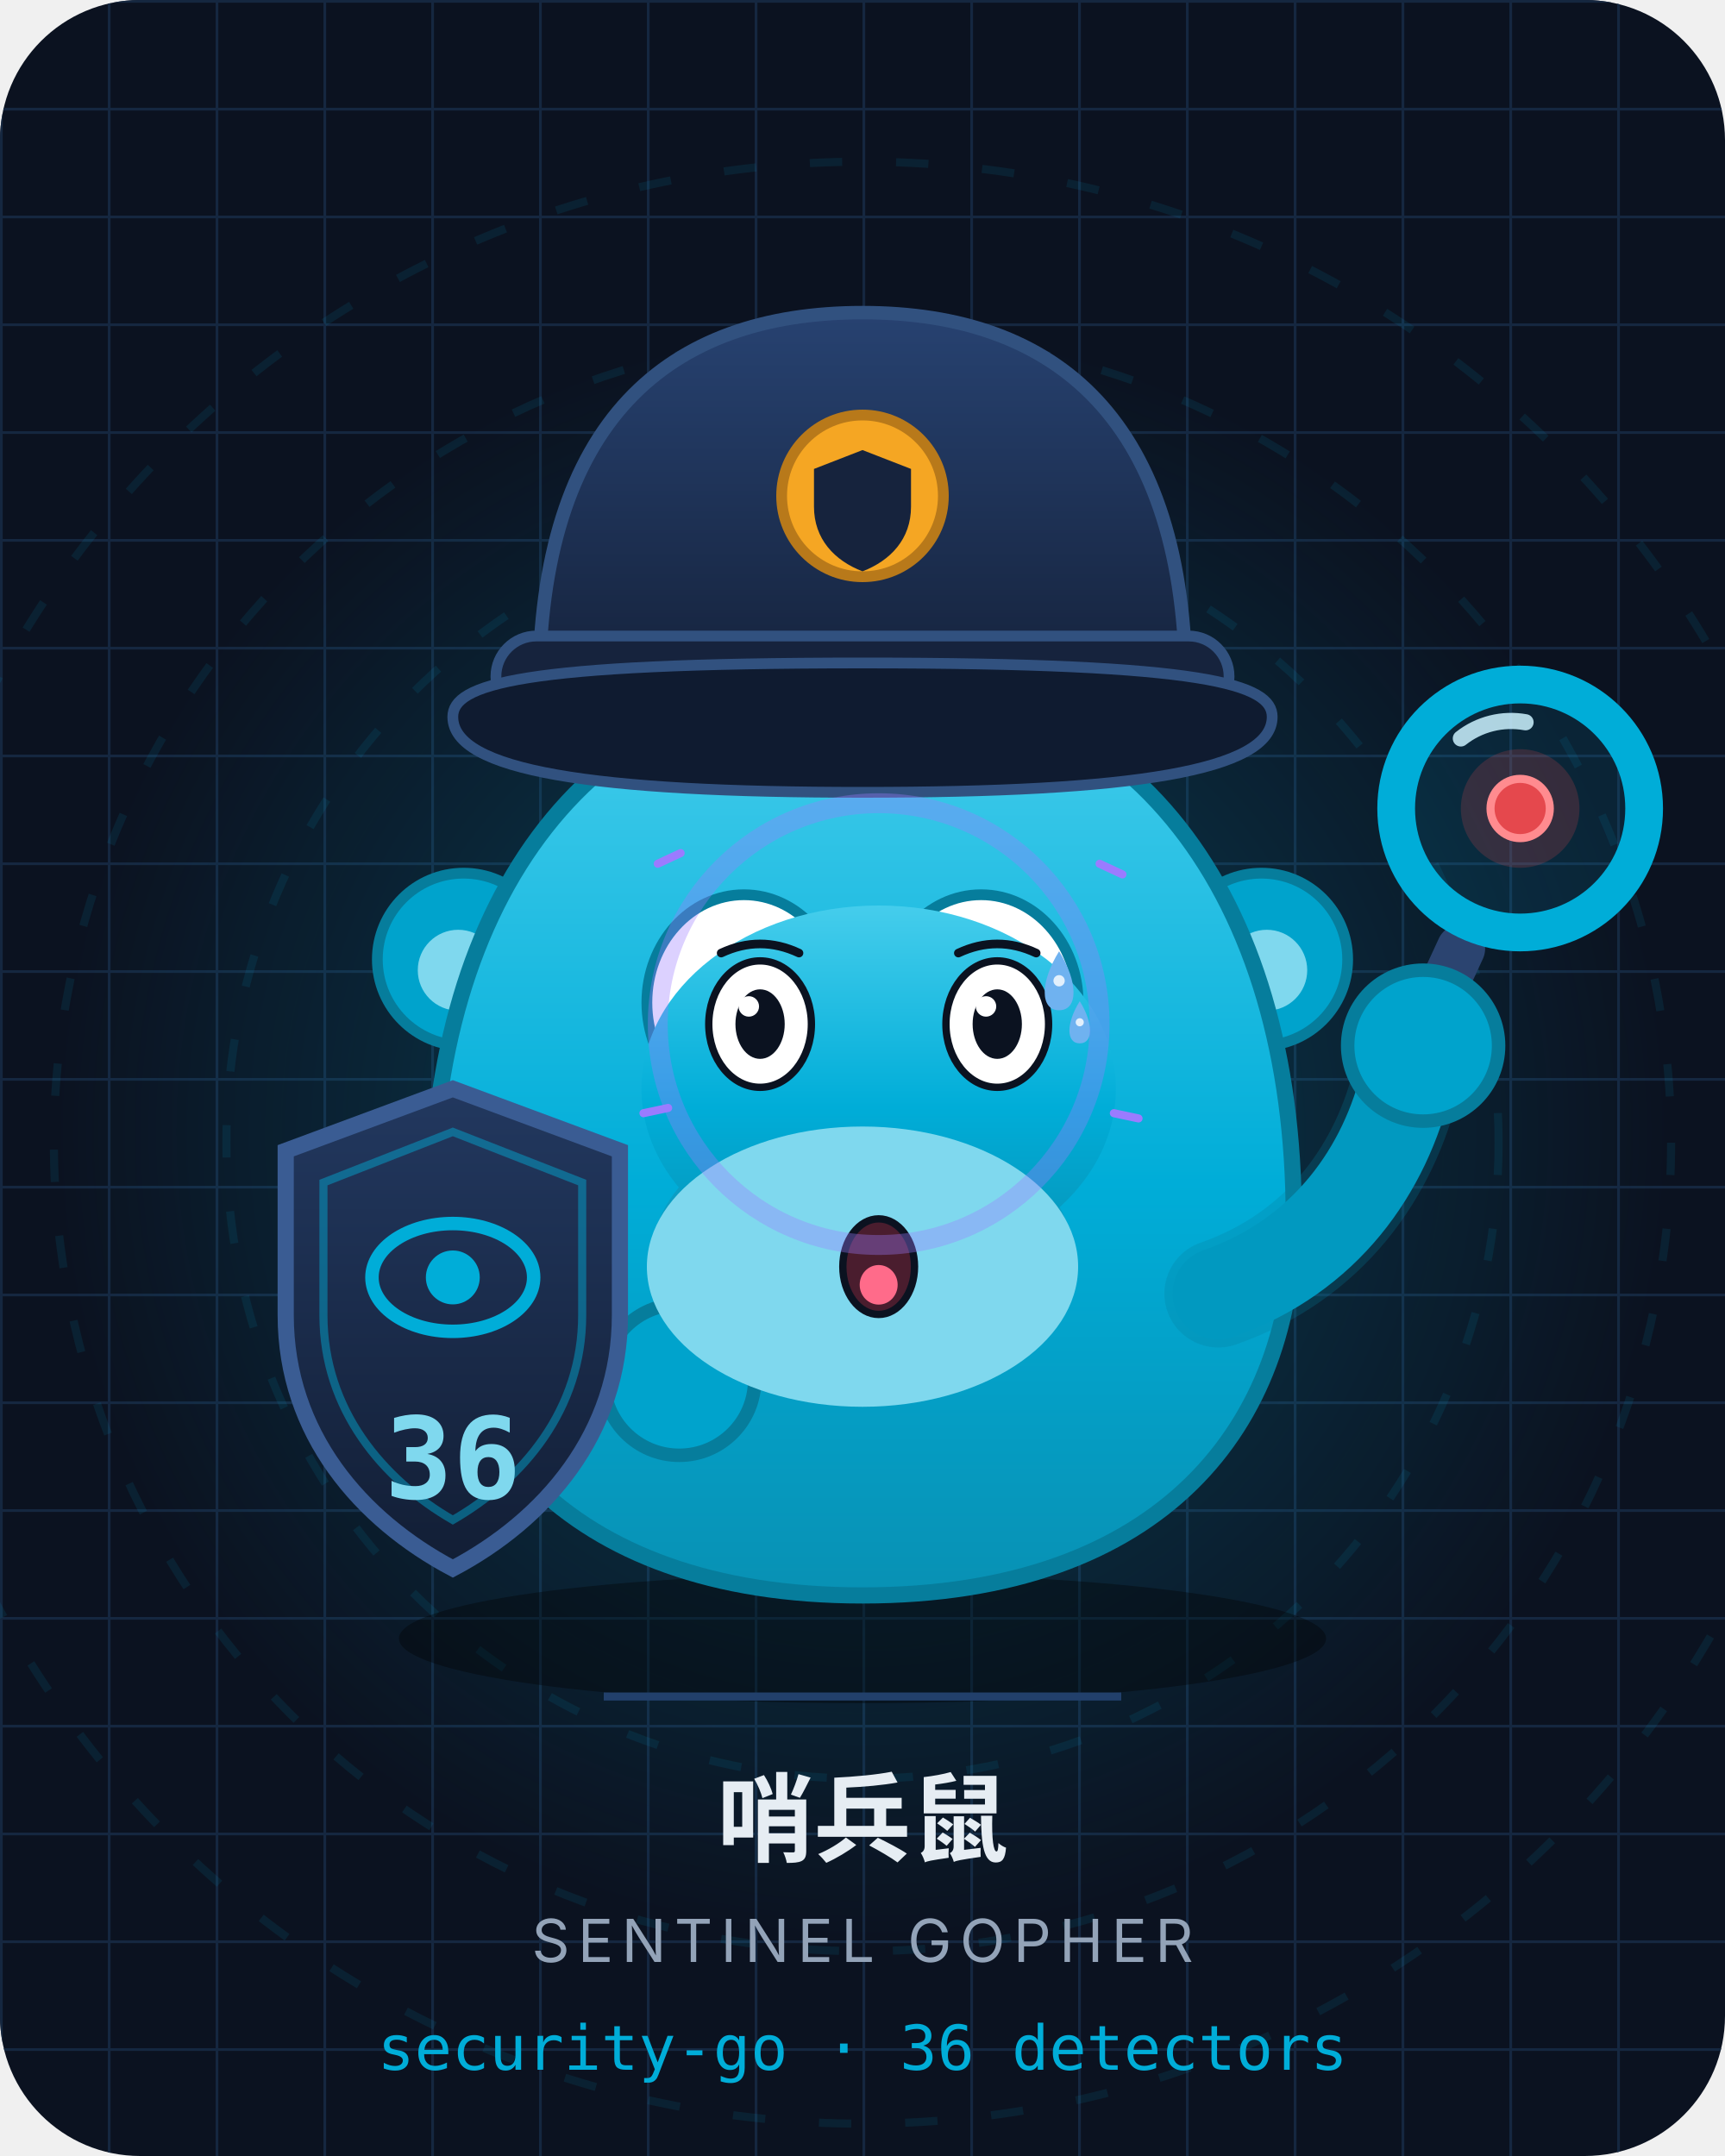
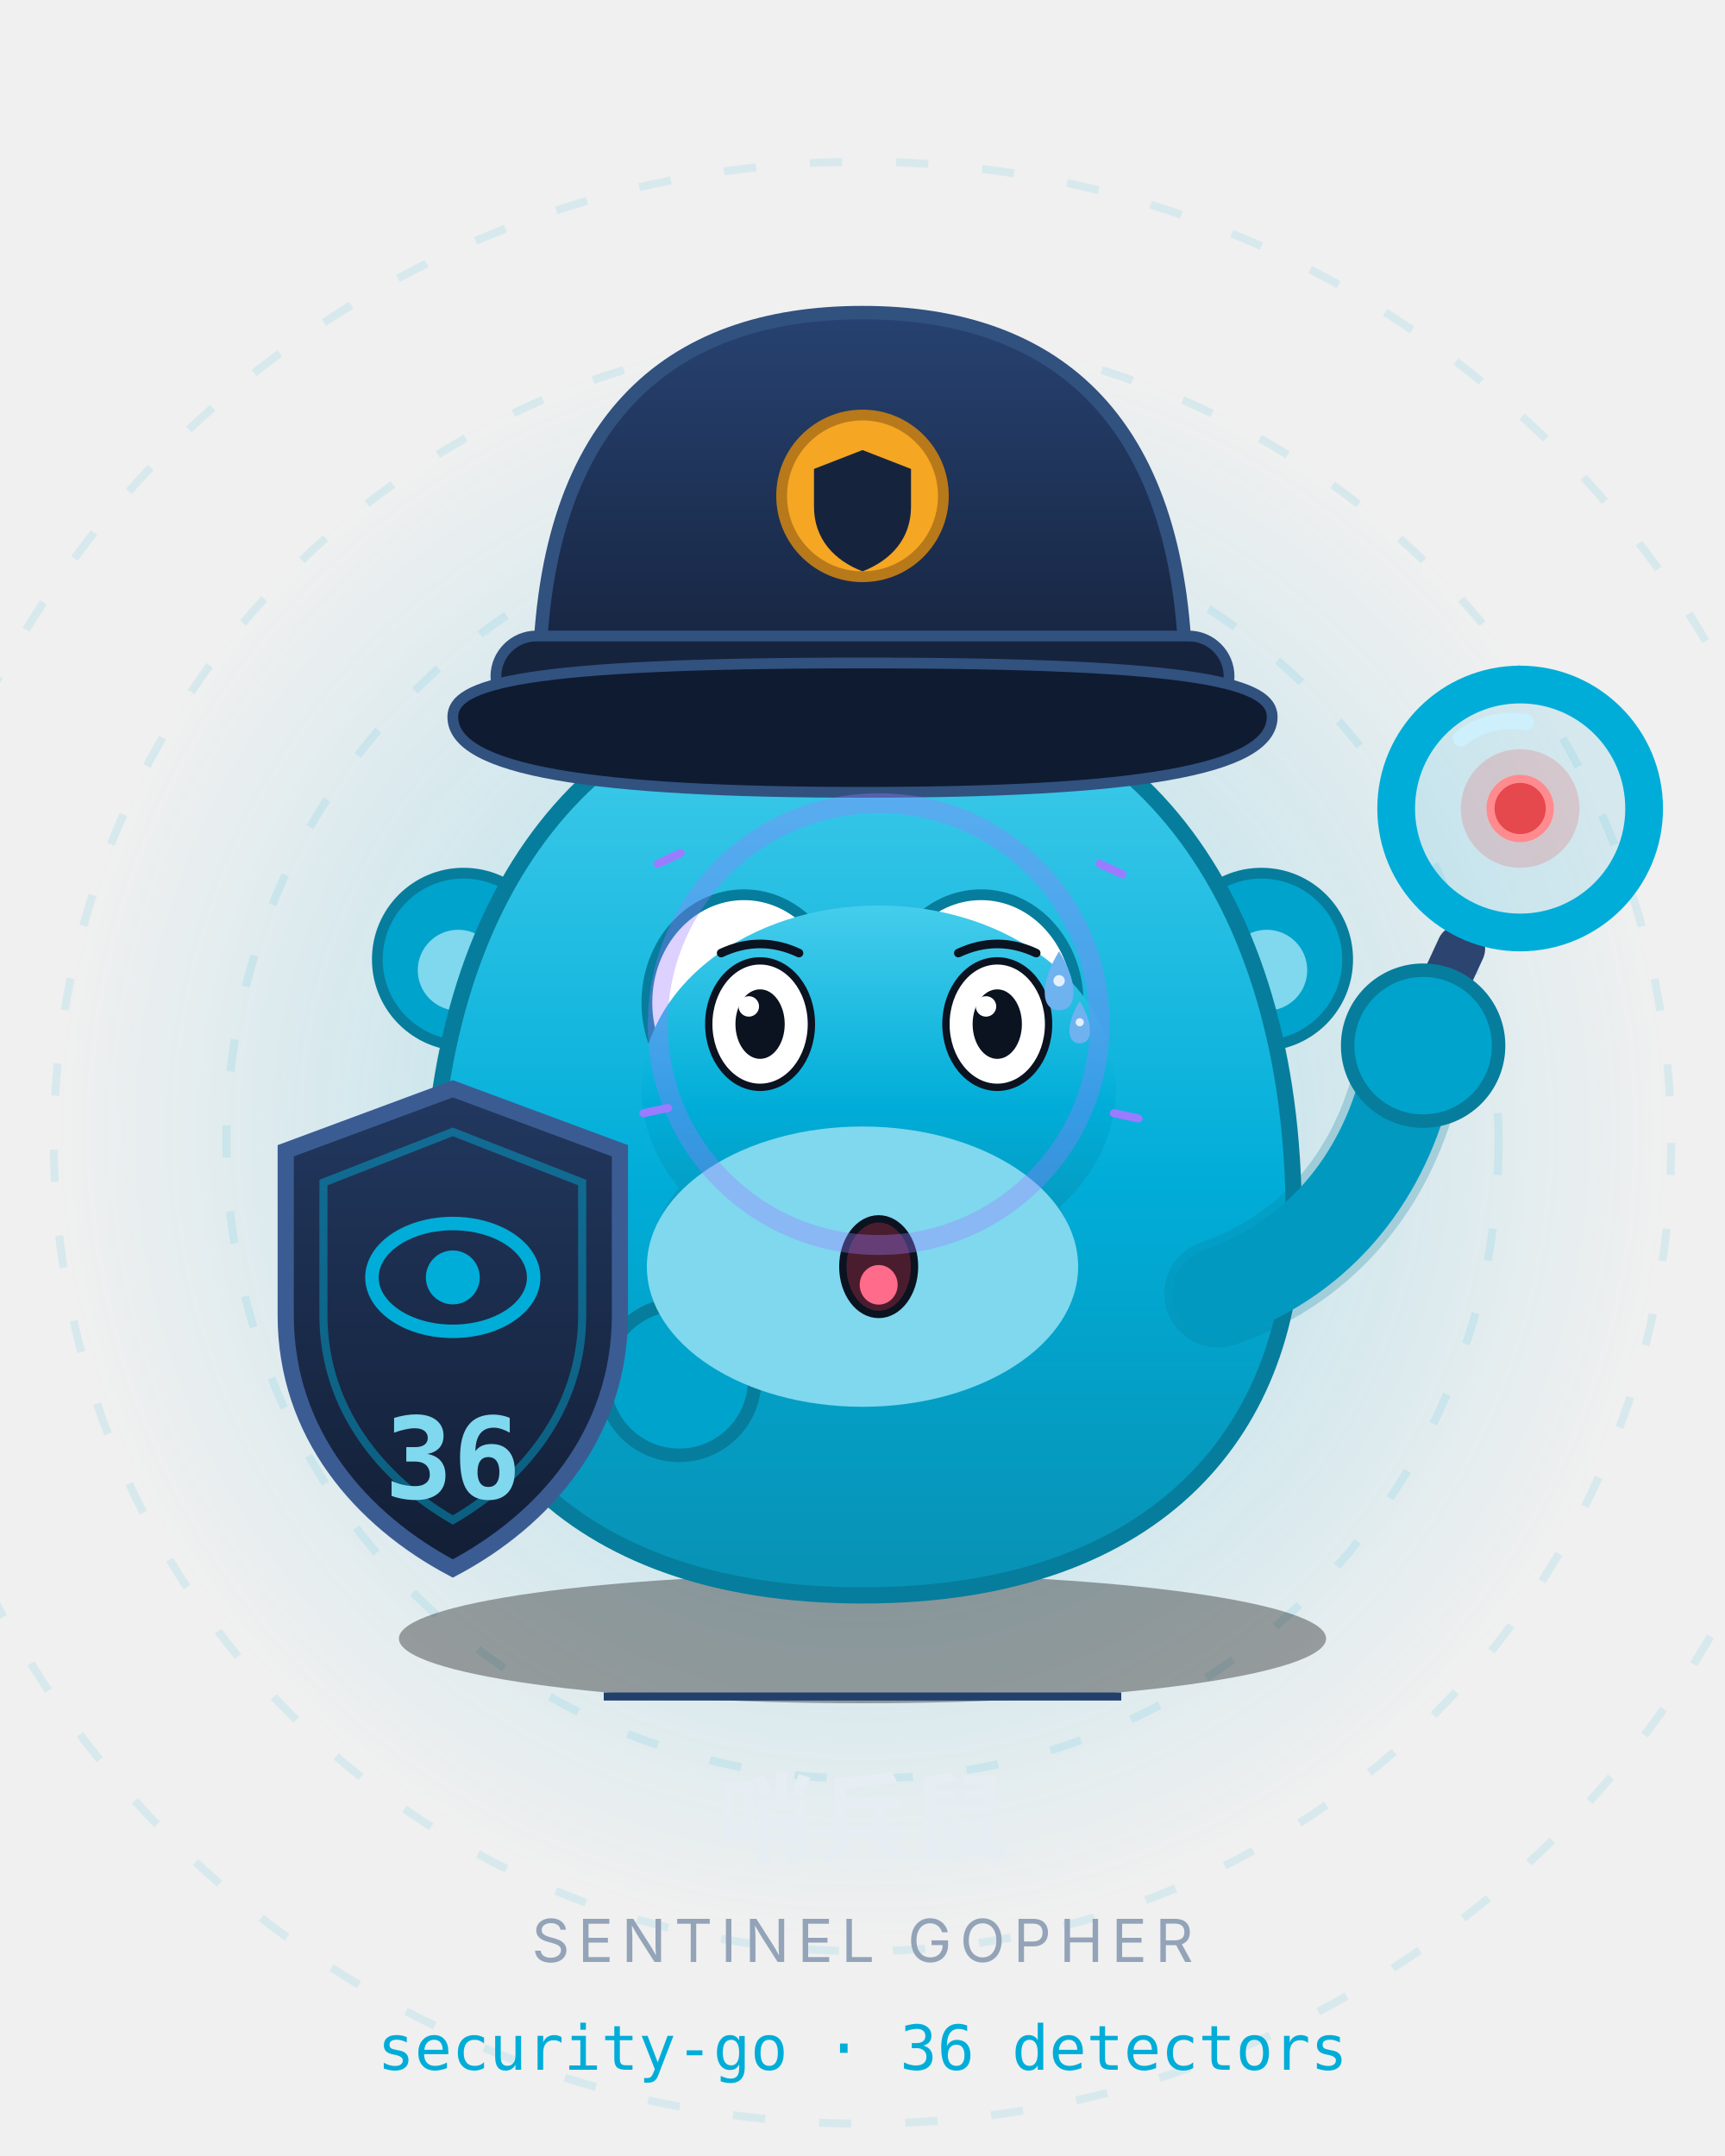
<svg xmlns="http://www.w3.org/2000/svg" viewBox="0 0 320 400" width="320" height="400" role="img" aria-label="哨兵鼠 · 惊恐 Terrified">
  <style>
.ex-motion { animation: ex-tremble 0.18s ease-in-out infinite; transform-box: fill-box; transform-origin: 50% 50%; }
.ex-anim-tear { animation: ex-tear 1.8s ease-in infinite; transform-box: fill-box; transform-origin: center; }
.ex-anim-sweat { animation: ex-tear 1.5s ease-in infinite; transform-box: fill-box; transform-origin: center; }
.ex-anim-heart { animation: ex-heart 2.2s ease-out infinite; transform-box: fill-box; transform-origin: center; }
.ex-anim-spark { animation: ex-spark 1.9s ease-in-out infinite; transform-box: fill-box; transform-origin: center; }
.ex-anim-rain { animation: ex-rain 1.4s linear infinite; transform-box: fill-box; transform-origin: center; }
.ex-anim-confetti { animation: ex-confetti 2.4s linear infinite; transform-box: fill-box; transform-origin: center; }
.ex-anim-pulse { animation: ex-pulse 1.6s ease-in-out infinite; transform-box: fill-box; transform-origin: center; }
.ex-anim-knock { animation: ex-knock 0.55s ease-in-out infinite; transform-box: fill-box; transform-origin: center; }
.ex-anim-knockline { animation: ex-knockline 0.55s ease-out infinite; transform-box: fill-box; transform-origin: center; }
.ex-anim-palm { animation: ex-palm 0.9s ease-in-out infinite; transform-box: fill-box; transform-origin: center; }
.ex-anim-steam { animation: ex-steam 1.8s ease-out infinite; transform-box: fill-box; transform-origin: center; }
.ex-anim-shock { animation: ex-shock 0.5s ease-in-out infinite; transform-box: fill-box; transform-origin: center; }
.ex-anim-please { animation: ex-please 1.4s ease-in-out infinite; transform-box: fill-box; transform-origin: center; }
.ex-anim-drift { animation: ex-drift 4.5s ease-in-out infinite; transform-box: fill-box; transform-origin: center; }
@keyframes ex-tremble { 0%,100% { transform: translate(0,0); } 25% { transform: translate(-2.72px,1.5px); } 50% { transform: translate(2.72px,-1.5px); } 75% { transform: translate(-2.18px,1.5px); } }
@keyframes ex-tear { 0% { transform: translateY(0); opacity: 0; } 18% { opacity: 1; } 100% { transform: translateY(9.35px); opacity: 0; } }
@keyframes ex-heart { 0% { transform: translateY(0) scale(.65); opacity: 0; } 20% { opacity: 1; } 100% { transform: translateY(-15.3px) scale(1.15); opacity: 0; } }
@keyframes ex-spark { 0%,100% { transform: scale(.6) rotate(0deg); opacity: .3; } 50% { transform: scale(1.15) rotate(25deg); opacity: 1; } }
@keyframes ex-rain { 0% { transform: translateY(0); opacity: 0; } 20% { opacity: 1; } 100% { transform: translateY(10.2px); opacity: 0; } }
@keyframes ex-confetti { 0% { transform: translateY(-4px) rotate(0deg); opacity: 1; } 100% { transform: translateY(14px) rotate(200deg); opacity: 0; } }
@keyframes ex-pulse { 0%,100% { transform: scale(1); opacity: .35; } 50% { transform: scale(1.18); opacity: .7; } }
@keyframes ex-knock { 0%,100% { transform: translateX(3.83px); } 35% { transform: translateX(0); } }
@keyframes ex-knockline { 0%,100% { transform: scaleX(.6); opacity: .35; } 35% { transform: scaleX(1); opacity: 1; } }
@keyframes ex-palm { 0%,100% { transform: translateY(0) rotate(0deg); } 50% { transform: translateY(-1.02px) rotate(-4deg); } }
@keyframes ex-steam { 0% { transform: translateY(0); opacity: .7; } 100% { transform: translateY(-7.65px); opacity: 0; } }
@keyframes ex-shock { 0%,100% { transform: scaleX(.7); opacity: .4; } 50% { transform: scaleX(1.25); opacity: 1; } }
@keyframes ex-please { 0%,100% { transform: translateY(0); } 50% { transform: translateY(-1.53px); } }
@keyframes ex-drift { 0%,100% { transform: translateY(0); } 50% { transform: translateY(-1.7px); } }
@media (prefers-reduced-motion: reduce) {
  .ex-motion, [class*="ex-anim-"] { animation: none !important; }
}
</style>
  <g class="ex-motion ex-terrified">
    <g class="ex-base">
      <defs>
        <linearGradient id="p-body" x1="0" y1="0" x2="0" y2="1">
          <stop offset="0" stop-color="#45cdec" />
          <stop offset="0.55" stop-color="#00add8" />
          <stop offset="1" stop-color="#0891b4" />
        </linearGradient>
        <linearGradient id="p-shield" x1="0" y1="0" x2="0" y2="1">
          <stop offset="0" stop-color="#22385f" />
          <stop offset="1" stop-color="#121e35" />
        </linearGradient>
        <linearGradient id="p-cap" x1="0" y1="0" x2="0" y2="1">
          <stop offset="0" stop-color="#274271" />
          <stop offset="1" stop-color="#15223b" />
        </linearGradient>
        <radialGradient id="p-glow" cx="0.5" cy="0.5" r="0.5">
          <stop offset="0" stop-color="#00add8" stop-opacity="0.30" />
          <stop offset="1" stop-color="#00add8" stop-opacity="0" />
        </radialGradient>
-         <pattern id="p-grid" width="20" height="20" patternUnits="userSpaceOnUse">
-           <path d="M20 0H0V20" fill="none" stroke="#152740" stroke-width="1" />
-         </pattern>
        <clipPath id="p-card">
          <rect width="320" height="400" rx="26" />
        </clipPath>
      </defs>
      <g clip-path="url(#p-card)">
-         <rect width="320" height="400" fill="#0b1220" />
-         <rect width="320" height="400" fill="url(#p-grid)" />
        <g fill="none" stroke="#00add8" stroke-opacity="0.10" stroke-dasharray="6 10">
          <circle cx="160" cy="212" r="118" stroke-width="1.5" />
          <circle cx="160" cy="212" r="150" stroke-width="1.5" />
          <circle cx="160" cy="212" r="182" stroke-width="1.5" />
        </g>
        <circle cx="160" cy="210" r="150" fill="url(#p-glow)" />
        <ellipse cx="160" cy="304" rx="86" ry="12" fill="#000" opacity="0.35" />
        <g fill="#00a3cc" stroke="#067d9c" stroke-width="2">
          <circle cx="86" cy="178" r="16" />
          <circle cx="234" cy="178" r="16" />
        </g>
        <g fill="#7fd8ee">
          <circle cx="85" cy="180" r="7.5" />
          <circle cx="235" cy="180" r="7.5" />
        </g>
        <path d="M160 296C104 296 80 264 80 226C80 166 110 126 160 126C210 126 240 166 240 226C240 264 216 296 160 296Z" fill="url(#p-body)" stroke="#067d9c" stroke-width="3" />
        <path d="M100 128C100 78 124 58 160 58C196 58 220 78 220 128Z" fill="url(#p-cap)" stroke="#31517f" stroke-width="2.5" />
        <rect x="92" y="118" width="136" height="15" rx="7.5" fill="#16233d" stroke="#31517f" stroke-width="2" />
        <path d="M84 133C84 127 96 123 160 123C224 123 236 127 236 133C236 143 210 147 160 147C110 147 84 143 84 133Z" fill="#0f1b30" stroke="#31517f" stroke-width="2" />
        <circle cx="160" cy="92" r="15" fill="#f5a623" stroke="#b8791a" stroke-width="2" />
        <path d="M160 83.5L169 87v7c0 6-3.8 10-9 12-5.2-2-9-6-9-12v-7Z" fill="#16233d" />
        <g fill="#ffffff" stroke="#067d9c" stroke-width="2">
          <ellipse cx="138" cy="186" rx="18" ry="20" />
          <ellipse cx="182" cy="186" rx="18" ry="20" />
        </g>
        <circle cx="141" cy="190" r="8.5" fill="#0b1220" />
        <circle cx="185" cy="190" r="8.5" fill="#0b1220" />
        <circle cx="138.5" cy="186.5" r="3" fill="#ffffff" />
        <circle cx="182.5" cy="186.5" r="3" fill="#ffffff" />
        <ellipse cx="160" cy="233" rx="38" ry="25" fill="#7fd8ee" stroke="#0a9ec4" stroke-width="2" />
        <ellipse cx="160" cy="220" rx="7" ry="5.5" fill="#0b1220" />
        <g fill="#ffffff" stroke="#a9d3e2" stroke-width="2">
          <rect x="145" y="240" width="13" height="18" rx="3" />
          <rect x="162" y="240" width="13" height="18" rx="3" />
        </g>
        <circle cx="126" cy="256" r="14" fill="#00a3cc" stroke="#067d9c" stroke-width="2.5" />
        <g>
          <path d="M84 202L115 213.5V244C115 266 101 282 84 291C67 282 53 266 53 244V213.5Z" fill="url(#p-shield)" stroke="#3a5c93" stroke-width="3" />
          <path d="M84 210L108 219.4V244C108 261.5 97 274.5 84 282C71 274.5 60 261.5 60 244V219.4Z" fill="none" stroke="#00add8" stroke-opacity="0.45" stroke-width="1.5" />
          <ellipse cx="84" cy="237" rx="15" ry="10" fill="none" stroke="#00add8" stroke-width="2.5" />
          <circle cx="84" cy="237" r="5" fill="#00add8" />
          <text x="84" y="278" text-anchor="middle" font-size="21" font-weight="700" font-family="ui-monospace, SFMono-Regular, Menlo, monospace" fill="#7fd8ee">36</text>
        </g>
        <path d="M226 240C246 233 257 217 261 200" fill="none" stroke="#00a3cc" stroke-width="17" stroke-linecap="round" />
        <path d="M226 240C246 233 257 217 261 200" fill="none" stroke="#067d9c" stroke-width="20" stroke-linecap="round" stroke-opacity="0.25" />
        <line x1="271" y1="176" x2="265" y2="189" stroke="#2b4470" stroke-width="9" stroke-linecap="round" />
        <circle cx="264" cy="194" r="14" fill="#00a3cc" stroke="#067d9c" stroke-width="2.5" />
        <circle cx="282" cy="150" r="23" fill="#00add8" fill-opacity="0.12" stroke="#00add8" stroke-width="7" />
        <circle cx="282" cy="150" r="11" fill="#e5484d" fill-opacity="0.20" />
        <circle cx="282" cy="150" r="5.5" fill="#e5484d" stroke="#ff8b8f" stroke-width="1.5" />
        <path d="M271 137A15 15 0 0 1 283 134" fill="none" stroke="#cdf2ff" stroke-width="3" stroke-linecap="round" stroke-opacity="0.85" />
        <rect x="112" y="314" width="96" height="1.5" fill="#22406b" />
        <text x="160" y="344" text-anchor="middle" font-size="18" font-weight="700" fill="#e6edf3" font-family="system-ui, -apple-system, 'PingFang SC', 'Microsoft YaHei', 'Noto Sans CJK SC', sans-serif">哨兵鼠</text>
        <text x="160" y="364" text-anchor="middle" font-size="11" letter-spacing="1.5" fill="#93a3b8" font-family="system-ui, -apple-system, sans-serif">SENTINEL GOPHER</text>
        <text x="160" y="384" text-anchor="middle" font-size="11.5" fill="#00add8" font-family="ui-monospace, SFMono-Regular, Menlo, monospace">security-go · 36 detectors</text>
      </g>
    </g>
    <g class="ex-face">
      <ellipse cx="163" cy="202" rx="44" ry="34" fill="url(#p-body)" />
      <ellipse cx="160" cy="235" rx="40" ry="26" fill="#7FD8EE" />
      <path d="M 133.78,176.82 Q 141,173.43 148.22,176.82" fill="none" stroke="#0B1220" stroke-width="1.6" stroke-linecap="round" />
      <path d="M 177.78,176.82 Q 185,173.43 192.22,176.82" fill="none" stroke="#0B1220" stroke-width="1.6" stroke-linecap="round" />
      <ellipse cx="141" cy="190" rx="9.52" ry="11.73" fill="#FFFFFF" stroke="#0B1220" stroke-width="1.36" />
      <ellipse cx="141" cy="190" rx="4.57" ry="6.45" fill="#0B1220" />
      <circle cx="138.91" cy="186.72" r="1.9" fill="#FFFFFF" />
      <ellipse cx="185" cy="190" rx="9.52" ry="11.73" fill="#FFFFFF" stroke="#0B1220" stroke-width="1.36" />
      <ellipse cx="185" cy="190" rx="4.57" ry="6.45" fill="#0B1220" />
      <circle cx="182.91" cy="186.72" r="1.9" fill="#FFFFFF" />
      <ellipse cx="163" cy="235" rx="6.65" ry="8.87" fill="#4A1D2E" stroke="#0B1220" stroke-width="1.36" />
      <ellipse cx="163" cy="238.37" rx="3.52" ry="3.67" fill="#FF6B8A" />
      <g transform="translate(0 0)">
        <path class="ex-anim-sweat" style="animation-delay:0.2s" d="M 196.47,176.49 C 200.04,182.2 200.04,187.43 196.47,187.43 C 192.91,187.43 192.91,182.2 196.47,176.49 Z" fill="#6FB2F0" />
        <circle cx="196.47" cy="181.96" r="1.05" fill="#FFFFFF" opacity=".8" />
      </g>
      <g transform="translate(0 0)">
        <path class="ex-anim-sweat" style="animation-delay:0.2s" d="M 200.3,185.75 C 202.85,189.83 202.85,193.57 200.3,193.57 C 197.75,193.57 197.75,189.83 200.3,185.75 Z" fill="#6FB2F0" />
        <circle cx="200.3" cy="189.66" r="0.75" fill="#FFFFFF" opacity=".8" />
      </g>
      <circle class="ex-anim-pulse" cx="163" cy="190" r="40.98" fill="none" stroke="#9B7BFF" stroke-width="3.69" opacity=".35" />
      <g transform="translate(122.02 160.25) rotate(-25)">
        <path class="ex-anim-shock" style="animation-delay:0.0s" d="M 0 0 L 4.68 0" stroke="#9B7BFF" stroke-width="1.5" stroke-linecap="round" />
      </g>
      <g transform="translate(203.98 160.25) rotate(25)">
        <path class="ex-anim-shock" style="animation-delay:0.08s" d="M 0 0 L 4.68 0" stroke="#9B7BFF" stroke-width="1.5" stroke-linecap="round" />
      </g>
      <g transform="translate(119.37 206.53) rotate(-12)">
        <path class="ex-anim-shock" style="animation-delay:0.16s" d="M 0 0 L 4.68 0" stroke="#9B7BFF" stroke-width="1.5" stroke-linecap="round" />
      </g>
      <g transform="translate(206.63 206.53) rotate(12)">
        <path class="ex-anim-shock" style="animation-delay:0.24s" d="M 0 0 L 4.68 0" stroke="#9B7BFF" stroke-width="1.5" stroke-linecap="round" />
      </g>
    </g>
  </g>
</svg>
